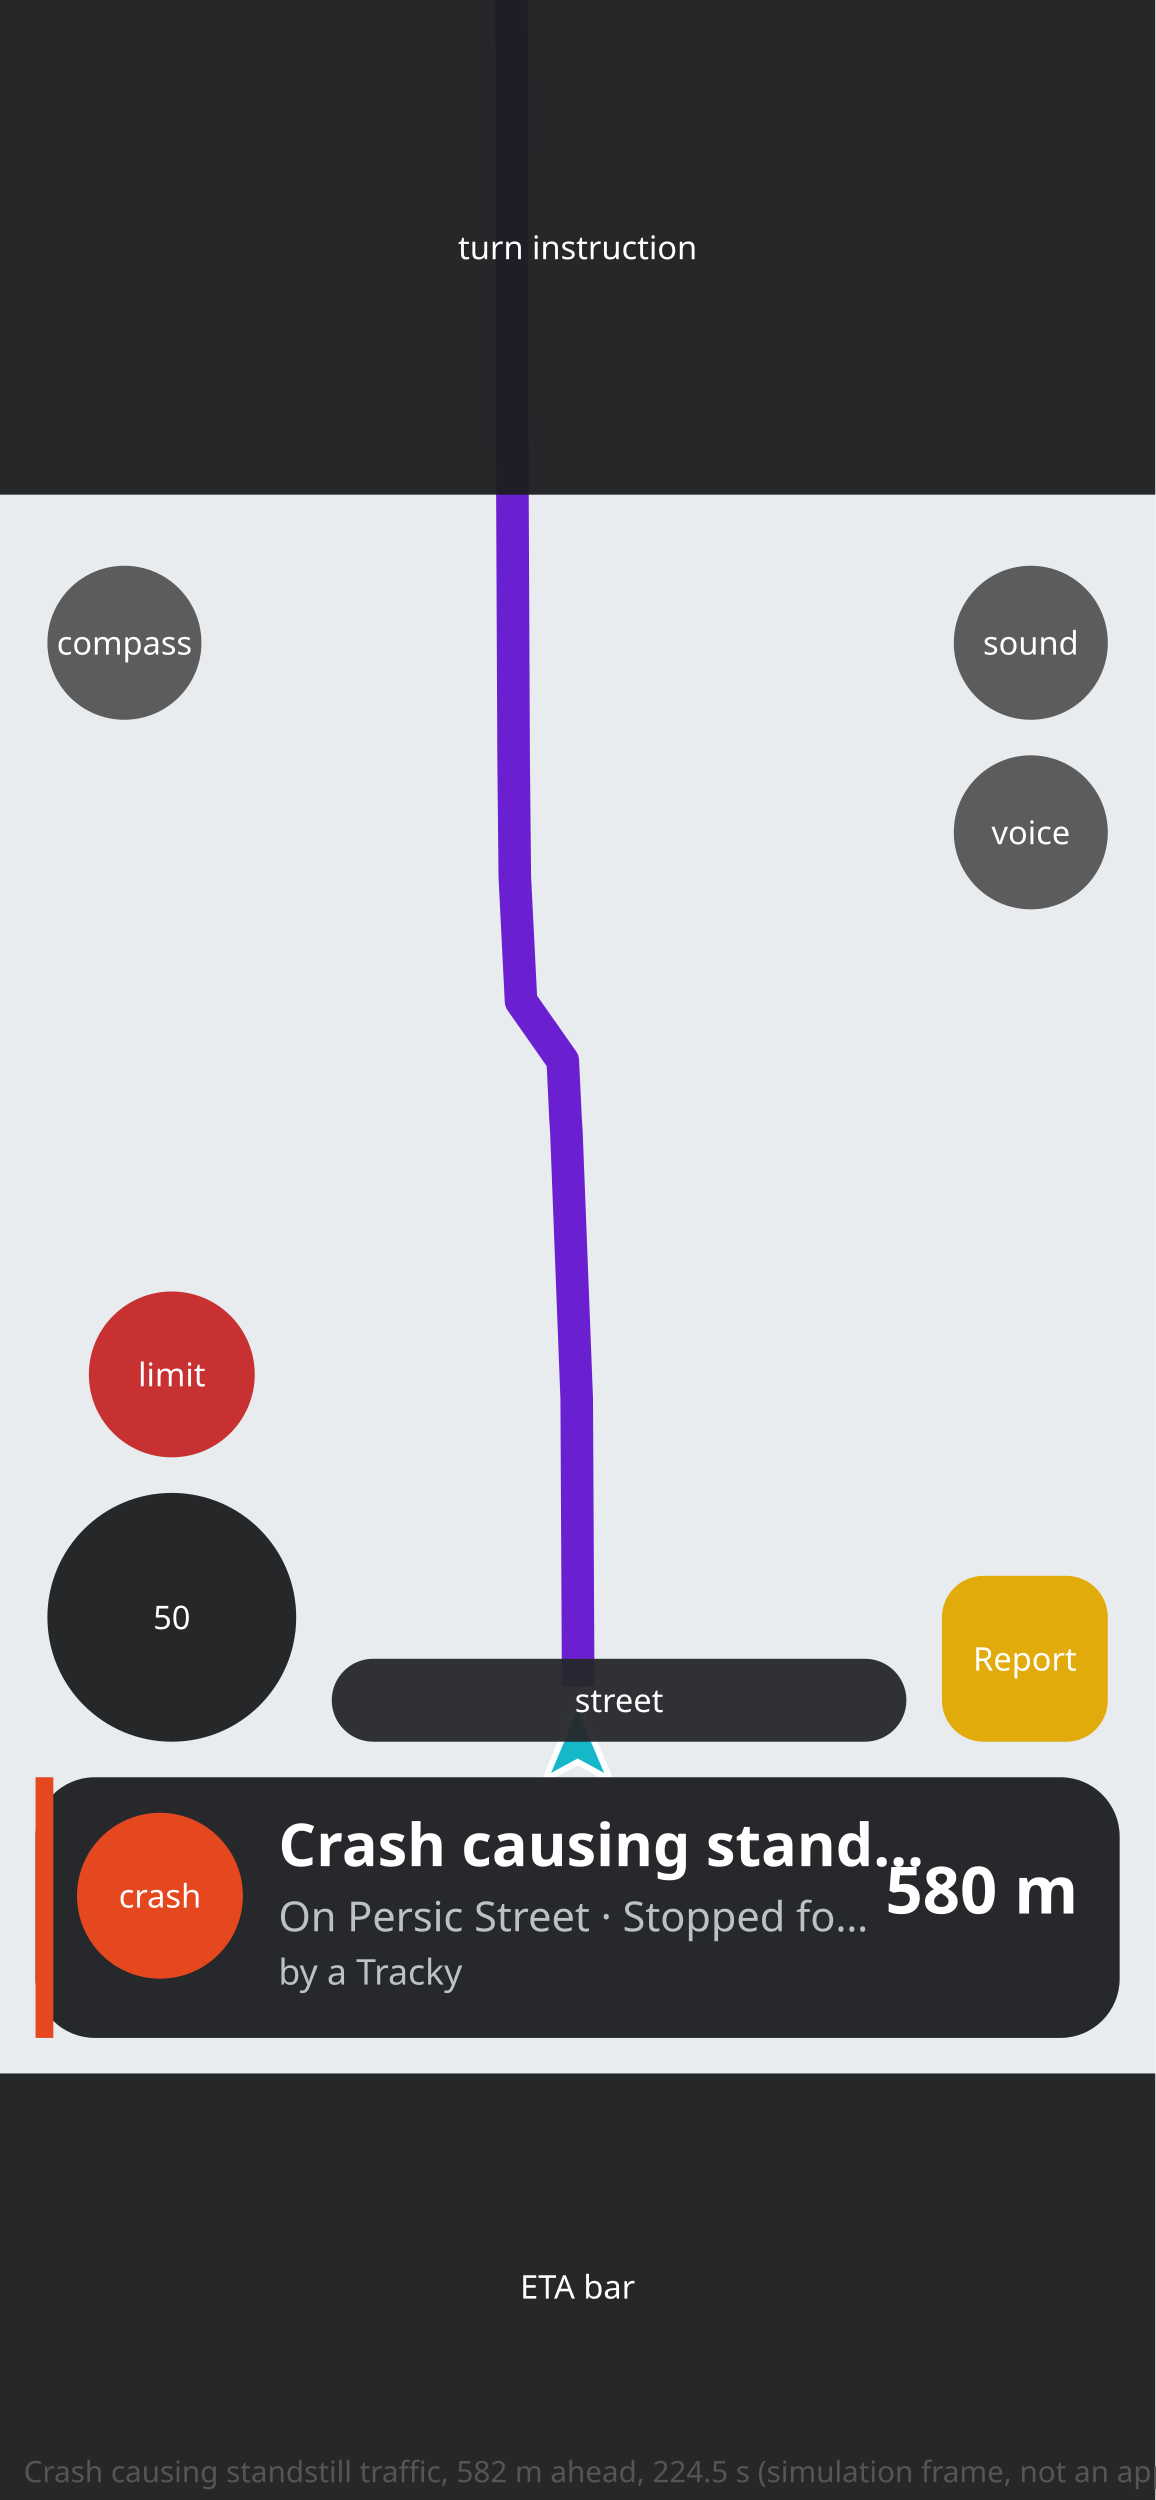
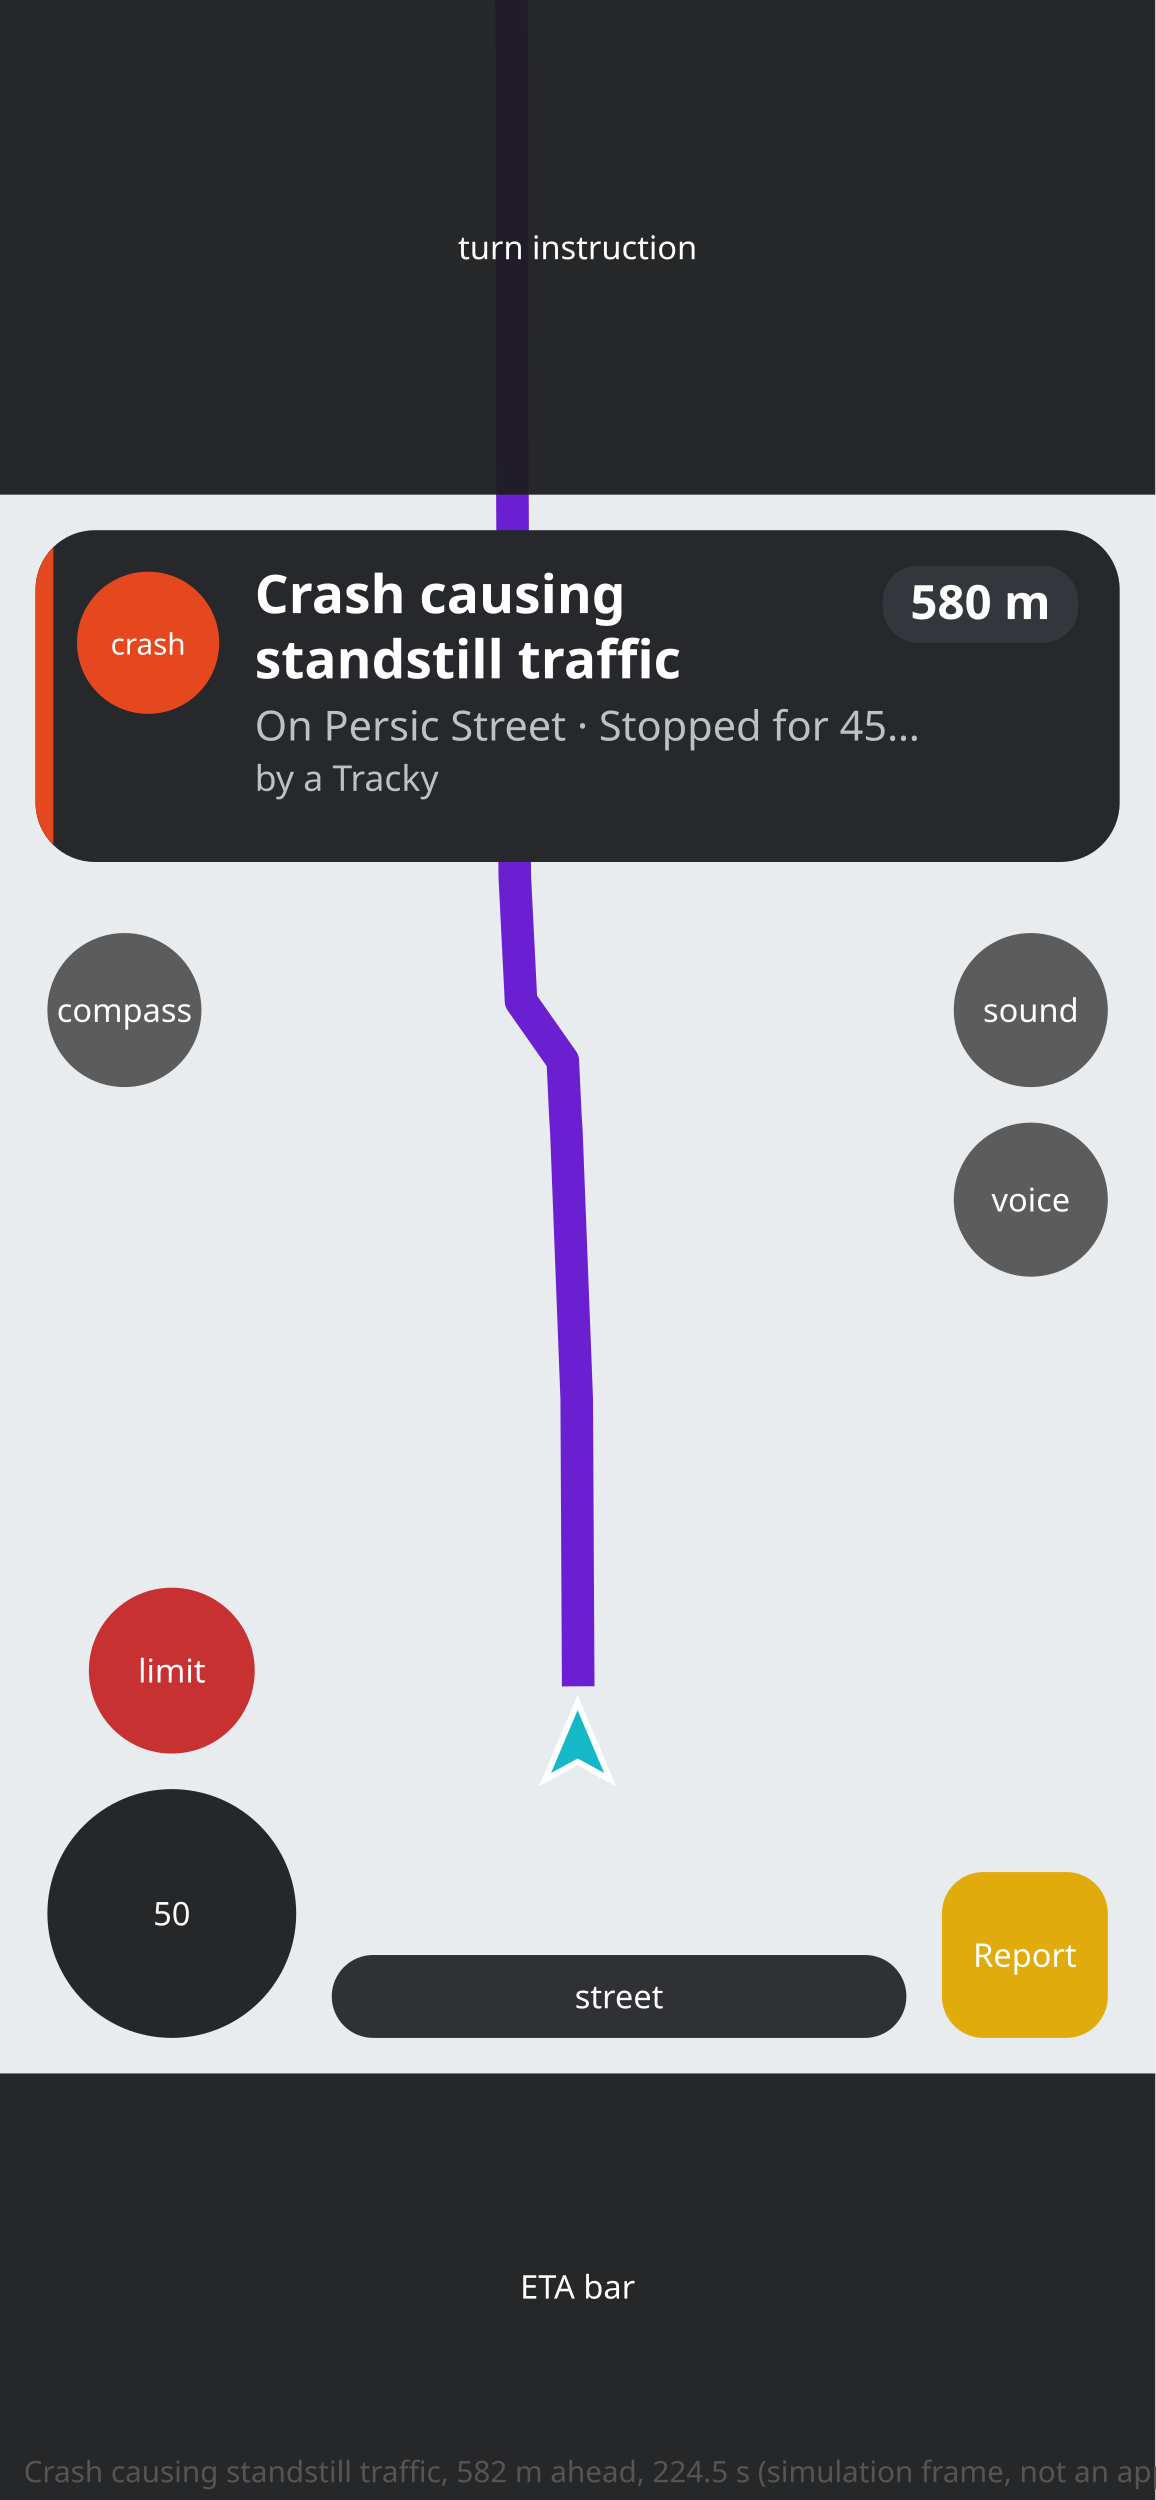
<svg xmlns="http://www.w3.org/2000/svg" width="390" height="844" viewBox="0 0 390 844">
  <rect width="100%" height="100%" fill="#E9ECEF" />
  <polyline points="195.2,569.3 194.7,472.3 191.2,381.8 190.9,377.3 190.0,358.1 175.9,338.0 173.8,296.1 173.4,256.4 172.8,123.7 172.9,31.1 172.3,-52.2 172.4,-63.8 172.3,-90.8 172.4,-142.2 171.3,-287.1 171.3,-304.3 171.2,-324.4 172.0,-359.6 173.2,-407.4 175.6,-449.5 175.9,-454.8 176.7,-469.6 182.2,-545.8 190.3,-652.0 197.5,-743.3 201.9,-804.9 207.6,-887.6 208.9,-917.9 209.4,-936.3 208.3,-962.1 206.7,-981.8 204.0,-997.8 203.1,-1003.3 202.7,-1005.0 194.3,-1035.5 184.4,-1064.0 176.2,-1086.6 166.1,-1110.5 152.9,-1140.3 115.4,-1227.3 99.7,-1263.3 83.9,-1302.7 77.6,-1318.5 71.4,-1335.6 67.4,-1348.5 64.9,-1357.4 63.0,-1365.7 60.4,-1379.6 57.7,-1399.8 57.0,-1413.8 63.1,-1435.2 64.7,-1461.8 65.9,-1494.0 67.4,-1525.5 69.4,-1555.5 81.2,-1669.5 89.1,-1736.2 90.1,-1743.7 92.7,-1770.2 96.2,-1809.8 97.3,-1830.3 97.7,-1844.0 97.9,-1870.9 97.6,-1894.0 88.2,-1917.5 82.8,-1956.8 74.1,-2016.6 64.4,-2096.6 63.0,-2132.2 64.1,-2226.1 55.1,-2373.6 50.9,-2431.7 69.2,-2426.4 589.2,-2265.8 603.7,-2261.5 619.8,-2256.4 638.2,-2250.7 645.9,-2246.4 655.6,-2239.0 661.3,-2234.1 647.4,-2227.3 636.0,-2219.2 619.8,-2204.0" fill="none" stroke="#6A1FD1" stroke-width="11" stroke-linejoin="round" />
  <line x1="202.041" y1="-807.196" x2="202.041" y2="-821.196" stroke="#E5481F" stroke-width="3" />
  <circle cx="202.041" cy="-837.196" r="17" fill="#E5481F" stroke="#fff" stroke-width="3" />
  <text x="202.041" y="-833.196" font-size="10" text-anchor="middle" fill="#FFFFFF" font-family="sans-serif">cras</text>
  <polygon points="195,574.8 184,600.8 195,594.8 206,600.8" fill="#14B8C8" stroke="#fff" stroke-width="2" />
  <rect x="0" y="0" width="390" height="167" rx="0" fill="#1C1D20" opacity="0.95" />
  <text x="195" y="87.5" font-size="11" text-anchor="middle" fill="#fff" font-family="sans-serif">turn instruction</text>
  <rect x="0" y="700" width="390" height="144" rx="0" fill="#1C1D20" opacity="0.95" />
  <text x="195" y="776" font-size="11" text-anchor="middle" fill="#fff" font-family="sans-serif">ETA bar</text>
-   <rect x="16" y="191" width="52" height="52" rx="26" fill="#555" opacity="0.95" />
-   <text x="42" y="221" font-size="11" text-anchor="middle" fill="#fff" font-family="sans-serif">compass</text>
-   <rect x="322" y="191" width="52" height="52" rx="26" fill="#555" opacity="0.95" />
-   <text x="348" y="221" font-size="11" text-anchor="middle" fill="#fff" font-family="sans-serif">sound</text>
-   <rect x="322" y="255" width="52" height="52" rx="26" fill="#555" opacity="0.95" />
-   <text x="348" y="285" font-size="11" text-anchor="middle" fill="#fff" font-family="sans-serif">voice</text>
-   <rect x="30" y="436" width="56" height="56" rx="28" fill="#C62828" opacity="0.95" />
-   <text x="58" y="468" font-size="11" text-anchor="middle" fill="#fff" font-family="sans-serif">limit</text>
-   <rect x="16" y="504" width="84" height="84" rx="42" fill="#1C1D20" opacity="0.95" />
-   <text x="58" y="550" font-size="11" text-anchor="middle" fill="#fff" font-family="sans-serif">50</text>
-   <rect x="318" y="532" width="56" height="56" rx="14" fill="#E0A800" opacity="0.95" />
-   <text x="346" y="564" font-size="11" text-anchor="middle" fill="#fff" font-family="sans-serif">Report</text>
-   <rect x="112" y="560" width="194" height="28" rx="14" fill="#26282C" opacity="0.95" />
-   <text x="209" y="578" font-size="11" text-anchor="middle" fill="#fff" font-family="sans-serif">street</text>
+   <rect x="16" y="315" width="52" height="52" rx="26" fill="#555" opacity="0.95" />
+   <text x="42" y="345" font-size="11" text-anchor="middle" fill="#fff" font-family="sans-serif">compass</text>
+   <rect x="322" y="315" width="52" height="52" rx="26" fill="#555" opacity="0.95" />
+   <text x="348" y="345" font-size="11" text-anchor="middle" fill="#fff" font-family="sans-serif">sound</text>
+   <rect x="322" y="379" width="52" height="52" rx="26" fill="#555" opacity="0.95" />
+   <text x="348" y="409" font-size="11" text-anchor="middle" fill="#fff" font-family="sans-serif">voice</text>
+   <rect x="30" y="536" width="56" height="56" rx="28" fill="#C62828" opacity="0.95" />
+   <text x="58" y="568" font-size="11" text-anchor="middle" fill="#fff" font-family="sans-serif">limit</text>
+   <rect x="16" y="604" width="84" height="84" rx="42" fill="#1C1D20" opacity="0.95" />
+   <text x="58" y="650" font-size="11" text-anchor="middle" fill="#fff" font-family="sans-serif">50</text>
+   <rect x="318" y="632" width="56" height="56" rx="14" fill="#E0A800" opacity="0.95" />
+   <text x="346" y="664" font-size="11" text-anchor="middle" fill="#fff" font-family="sans-serif">Report</text>
+   <rect x="112" y="660" width="194" height="28" rx="14" fill="#26282C" opacity="0.95" />
+   <text x="209" y="678" font-size="11" text-anchor="middle" fill="#fff" font-family="sans-serif">street</text>
  <g opacity="1.00">
-     <rect x="12" y="600" width="366" height="88" rx="20" fill="#26282C" />
-     <rect x="12" y="600" width="6" height="88" fill="#E5481F" />
-     <circle cx="54" cy="640" r="28" fill="#E5481F" />
-     <text x="54" y="644" font-size="11" text-anchor="middle" fill="#FFFFFF" font-family="sans-serif">crash</text>
-     <text x="94" y="630" font-size="20" font-weight="700" fill="#fff" font-family="sans-serif">Crash causing stand…</text>
-     <text x="94" y="652" font-size="14" fill="#BDC1C6" font-family="sans-serif">On Persic Street · Stopped fo…</text>
-     <text x="94" y="670" font-size="12" fill="#BDC1C6" font-family="sans-serif">by a Tracky</text>
-     <text x="364" y="646" font-size="22" font-weight="700" text-anchor="end" fill="#fff" font-family="sans-serif">580 m</text>
+     <clipPath id="card">
+       <rect x="12" y="179" width="366" height="112" rx="20" />
+     </clipPath>
+     <rect x="12" y="179" width="366" height="112" rx="20" fill="#26282C" />
+     <rect x="12" y="179" width="6" height="112" fill="#E5481F" clip-path="url(#card)" />
+     <circle cx="50" cy="217" r="24" fill="#E5481F" />
+     <text x="50" y="221" font-size="10" text-anchor="middle" fill="#FFFFFF" font-family="sans-serif">crash</text>
+     <text x="86" y="207" font-size="18" font-weight="700" fill="#fff" font-family="sans-serif">Crash causing</text>
+     <text x="86" y="229" font-size="18" font-weight="700" fill="#fff" font-family="sans-serif">standstill traffic</text>
+     <rect x="298" y="191" width="66" height="26" rx="12" fill="#33363B" />
+     <text x="331" y="209" font-size="16" font-weight="700" text-anchor="middle" fill="#fff" font-family="sans-serif">580 m</text>
+     <text x="86" y="250" font-size="14" fill="#BDC1C6" font-family="sans-serif">On Persic Street · Stopped for 45…</text>
+     <text x="86" y="267" font-size="12" fill="#BDC1C6" font-family="sans-serif">by a Tracky</text>
  </g>
  <text x="8" y="838" font-size="10" fill="#555" font-family="sans-serif">Crash causing standstill traffic, 582 m ahead, 224.5 s (simulation frame, not an app screenshot)</text>
</svg>
